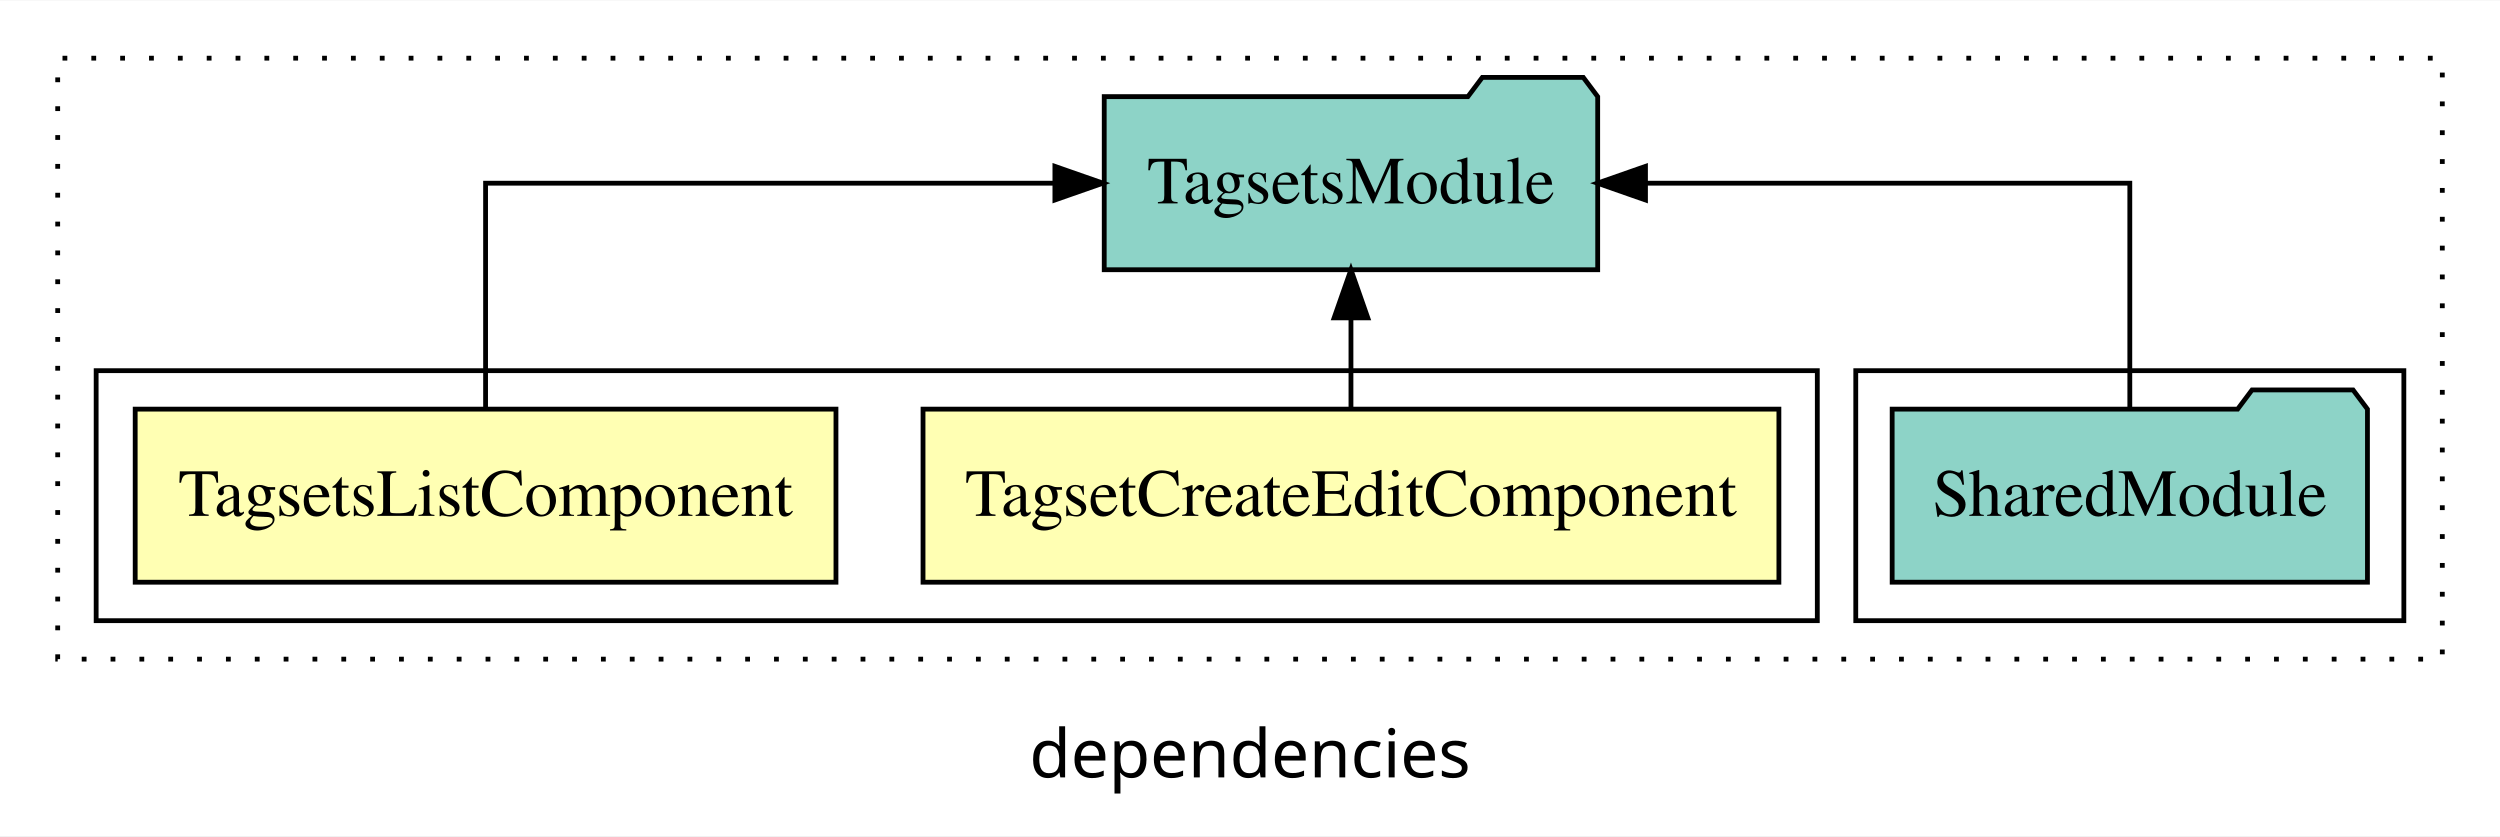
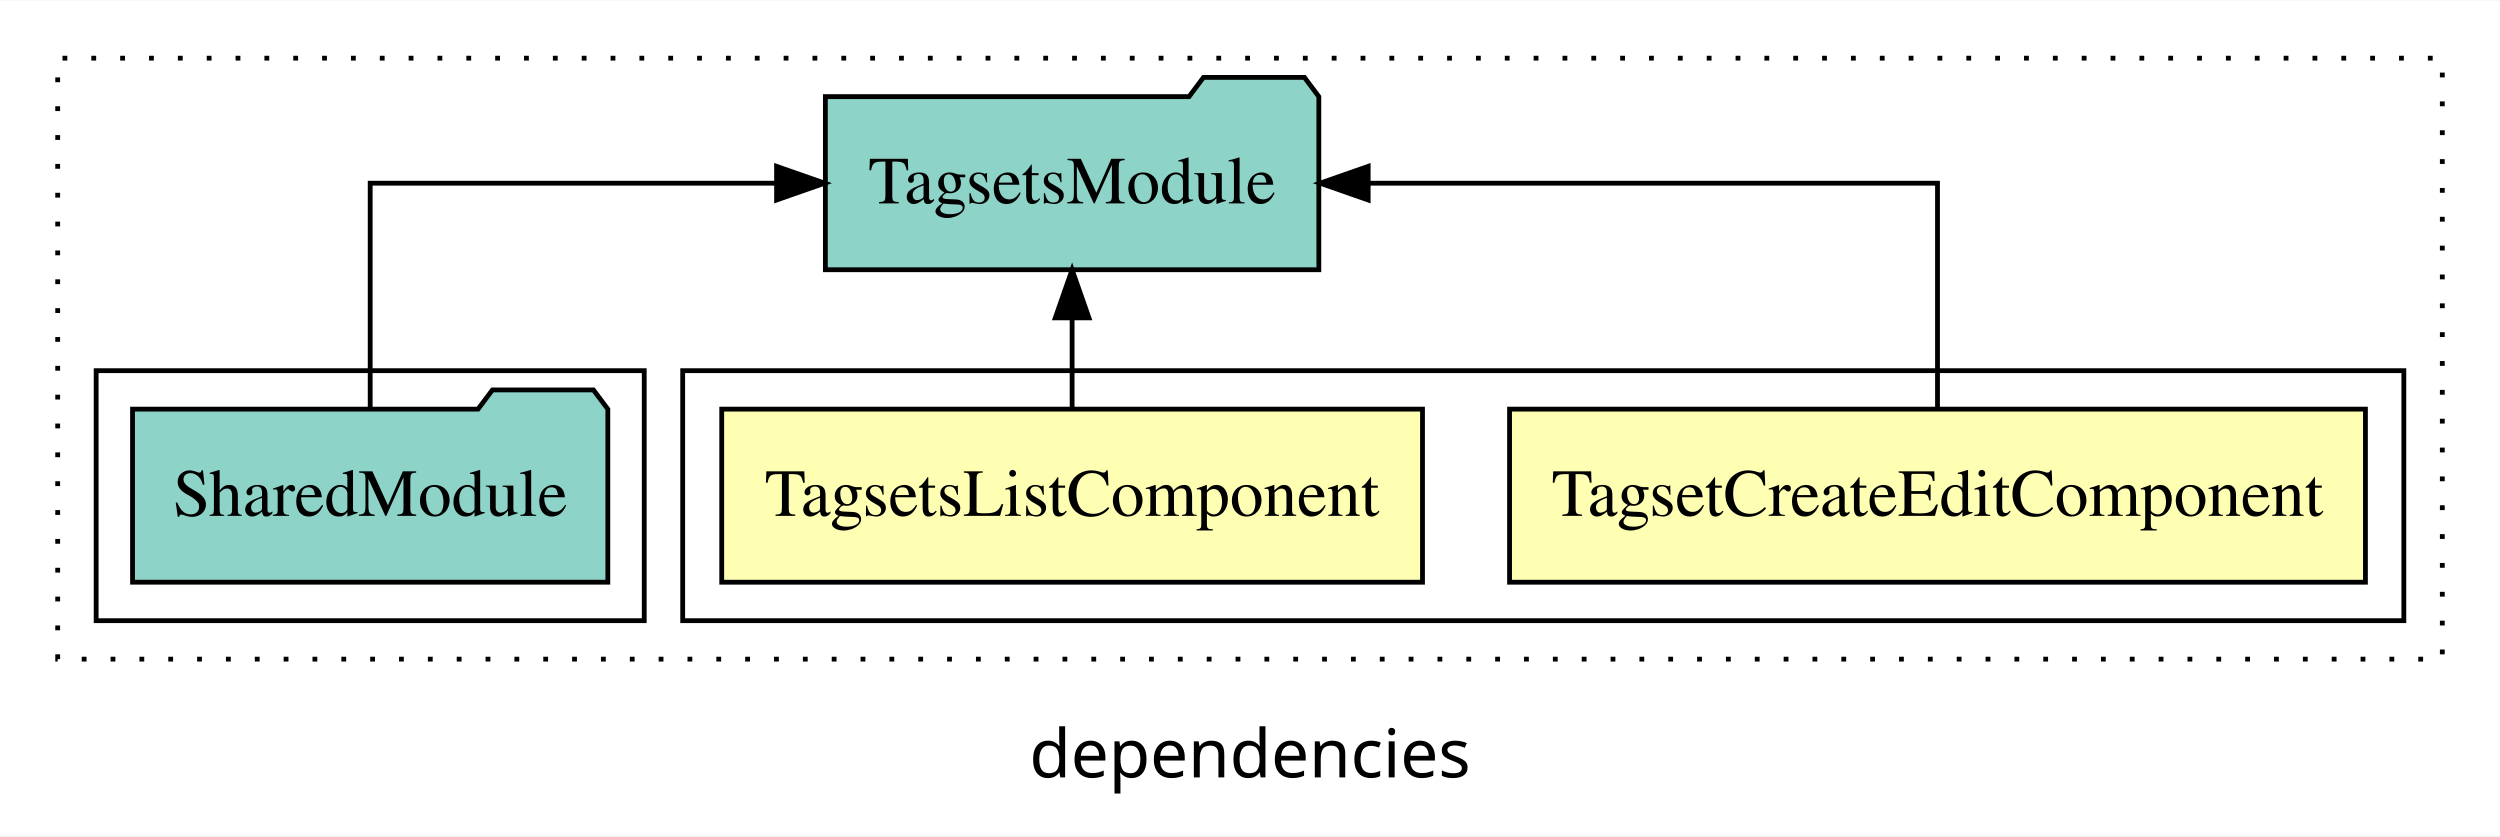
<svg xmlns="http://www.w3.org/2000/svg" width="520pt" height="174pt" viewBox="0.00 0.00 520.00 173.80">
  <g id="graph0" class="graph" transform="scale(1 1) rotate(0) translate(4 169.8)">
    <polygon fill="white" stroke="transparent" points="-4,4 -4,-169.8 516,-169.8 516,4 -4,4" />
    <text text-anchor="middle" x="256" y="-8.2" font-family="sans-serif" font-size="14.00">dependencies</text>
    <g id="clust1" class="cluster">
      <polygon fill="none" stroke="black" stroke-dasharray="1,5" points="8,-32.8 8,-157.8 504,-157.8 504,-32.8 8,-32.8" />
    </g>
+     <g id="clust2" class="cluster">
+       <polygon fill="none" stroke="black" points="138,-40.8 138,-92.8 496,-92.8 496,-40.8 138,-40.8" />
+     </g>
    <g id="clust5" class="cluster">
-       <polygon fill="none" stroke="black" points="382,-40.8 382,-92.8 496,-92.8 496,-40.8 382,-40.8" />
-     </g>
-     <g id="clust2" class="cluster">
-       <polygon fill="none" stroke="black" points="16,-40.8 16,-92.8 374,-92.8 374,-40.8 16,-40.8" />
+       <polygon fill="none" stroke="black" points="16,-40.8 16,-92.8 130,-92.8 130,-40.8 16,-40.8" />
    </g>
    <g id="node1" class="node">
-       <polygon fill="#ffffb3" stroke="black" points="366.01,-84.8 187.99,-84.8 187.99,-48.8 366.01,-48.8 366.01,-84.8" />
-       <text text-anchor="middle" x="277" y="-62.6" font-family="Times,serif" font-size="14.00">TagsetCreateEditComponent</text>
+       <polygon fill="#ffffb3" stroke="black" points="488.01,-84.8 309.99,-84.8 309.99,-48.8 488.01,-48.8 488.01,-84.8" />
+       <text text-anchor="middle" x="399" y="-62.6" font-family="Times,serif" font-size="14.00">TagsetCreateEditComponent</text>
    </g>
    <g id="node3" class="node">
-       <polygon fill="#8dd3c7" stroke="black" points="328.32,-149.8 325.32,-153.8 304.32,-153.8 301.32,-149.8 225.68,-149.8 225.68,-113.8 328.32,-113.8 328.32,-149.8" />
-       <text text-anchor="middle" x="277" y="-127.6" font-family="Times,serif" font-size="14.00">TagsetsModule</text>
+       <polygon fill="#8dd3c7" stroke="black" points="270.32,-149.8 267.32,-153.8 246.32,-153.8 243.32,-149.8 167.68,-149.8 167.68,-113.8 270.32,-113.8 270.32,-149.8" />
+       <text text-anchor="middle" x="219" y="-127.6" font-family="Times,serif" font-size="14.00">TagsetsModule</text>
    </g>
    <g id="edge1" class="edge">
-       <path fill="none" stroke="black" d="M277,-84.91C277,-84.91 277,-103.79 277,-103.79" />
-       <polygon fill="black" stroke="black" points="273.5,-103.79 277,-113.79 280.5,-103.79 273.5,-103.79" />
+       <path fill="none" stroke="black" d="M399,-84.91C399,-104.14 399,-131.8 399,-131.8 399,-131.8 280.58,-131.8 280.58,-131.8" />
+       <polygon fill="black" stroke="black" points="280.58,-128.3 270.58,-131.8 280.58,-135.3 280.58,-128.3" />
    </g>
    <g id="node2" class="node">
-       <polygon fill="#ffffb3" stroke="black" points="169.88,-84.8 24.12,-84.8 24.12,-48.8 169.88,-48.8 169.88,-84.8" />
-       <text text-anchor="middle" x="97" y="-62.6" font-family="Times,serif" font-size="14.00">TagsetsListComponent</text>
+       <polygon fill="#ffffb3" stroke="black" points="291.88,-84.8 146.12,-84.8 146.12,-48.8 291.88,-48.8 291.88,-84.8" />
+       <text text-anchor="middle" x="219" y="-62.6" font-family="Times,serif" font-size="14.00">TagsetsListComponent</text>
    </g>
    <g id="edge2" class="edge">
-       <path fill="none" stroke="black" d="M97,-84.91C97,-104.14 97,-131.8 97,-131.8 97,-131.8 215.42,-131.8 215.42,-131.8" />
-       <polygon fill="black" stroke="black" points="215.42,-135.3 225.42,-131.8 215.42,-128.3 215.42,-135.3" />
+       <path fill="none" stroke="black" d="M219,-84.91C219,-84.91 219,-103.79 219,-103.79" />
+       <polygon fill="black" stroke="black" points="215.5,-103.79 219,-113.79 222.5,-103.79 215.5,-103.79" />
    </g>
    <g id="node4" class="node">
-       <polygon fill="#8dd3c7" stroke="black" points="488.43,-84.8 485.43,-88.8 464.43,-88.8 461.43,-84.8 389.57,-84.8 389.57,-48.8 488.43,-48.8 488.43,-84.8" />
-       <text text-anchor="middle" x="439" y="-62.6" font-family="Times,serif" font-size="14.00">SharedModule</text>
+       <polygon fill="#8dd3c7" stroke="black" points="122.43,-84.8 119.43,-88.8 98.43,-88.8 95.43,-84.8 23.57,-84.8 23.57,-48.8 122.43,-48.8 122.43,-84.8" />
+       <text text-anchor="middle" x="73" y="-62.6" font-family="Times,serif" font-size="14.00">SharedModule</text>
    </g>
    <g id="edge3" class="edge">
-       <path fill="none" stroke="black" d="M439,-84.91C439,-104.14 439,-131.8 439,-131.8 439,-131.8 338.26,-131.8 338.26,-131.8" />
-       <polygon fill="black" stroke="black" points="338.26,-128.3 328.26,-131.8 338.26,-135.3 338.26,-128.3" />
+       <path fill="none" stroke="black" d="M73,-84.91C73,-104.14 73,-131.8 73,-131.8 73,-131.8 157.53,-131.8 157.53,-131.8" />
+       <polygon fill="black" stroke="black" points="157.53,-135.3 167.53,-131.8 157.53,-128.3 157.53,-135.3" />
    </g>
  </g>
</svg>
